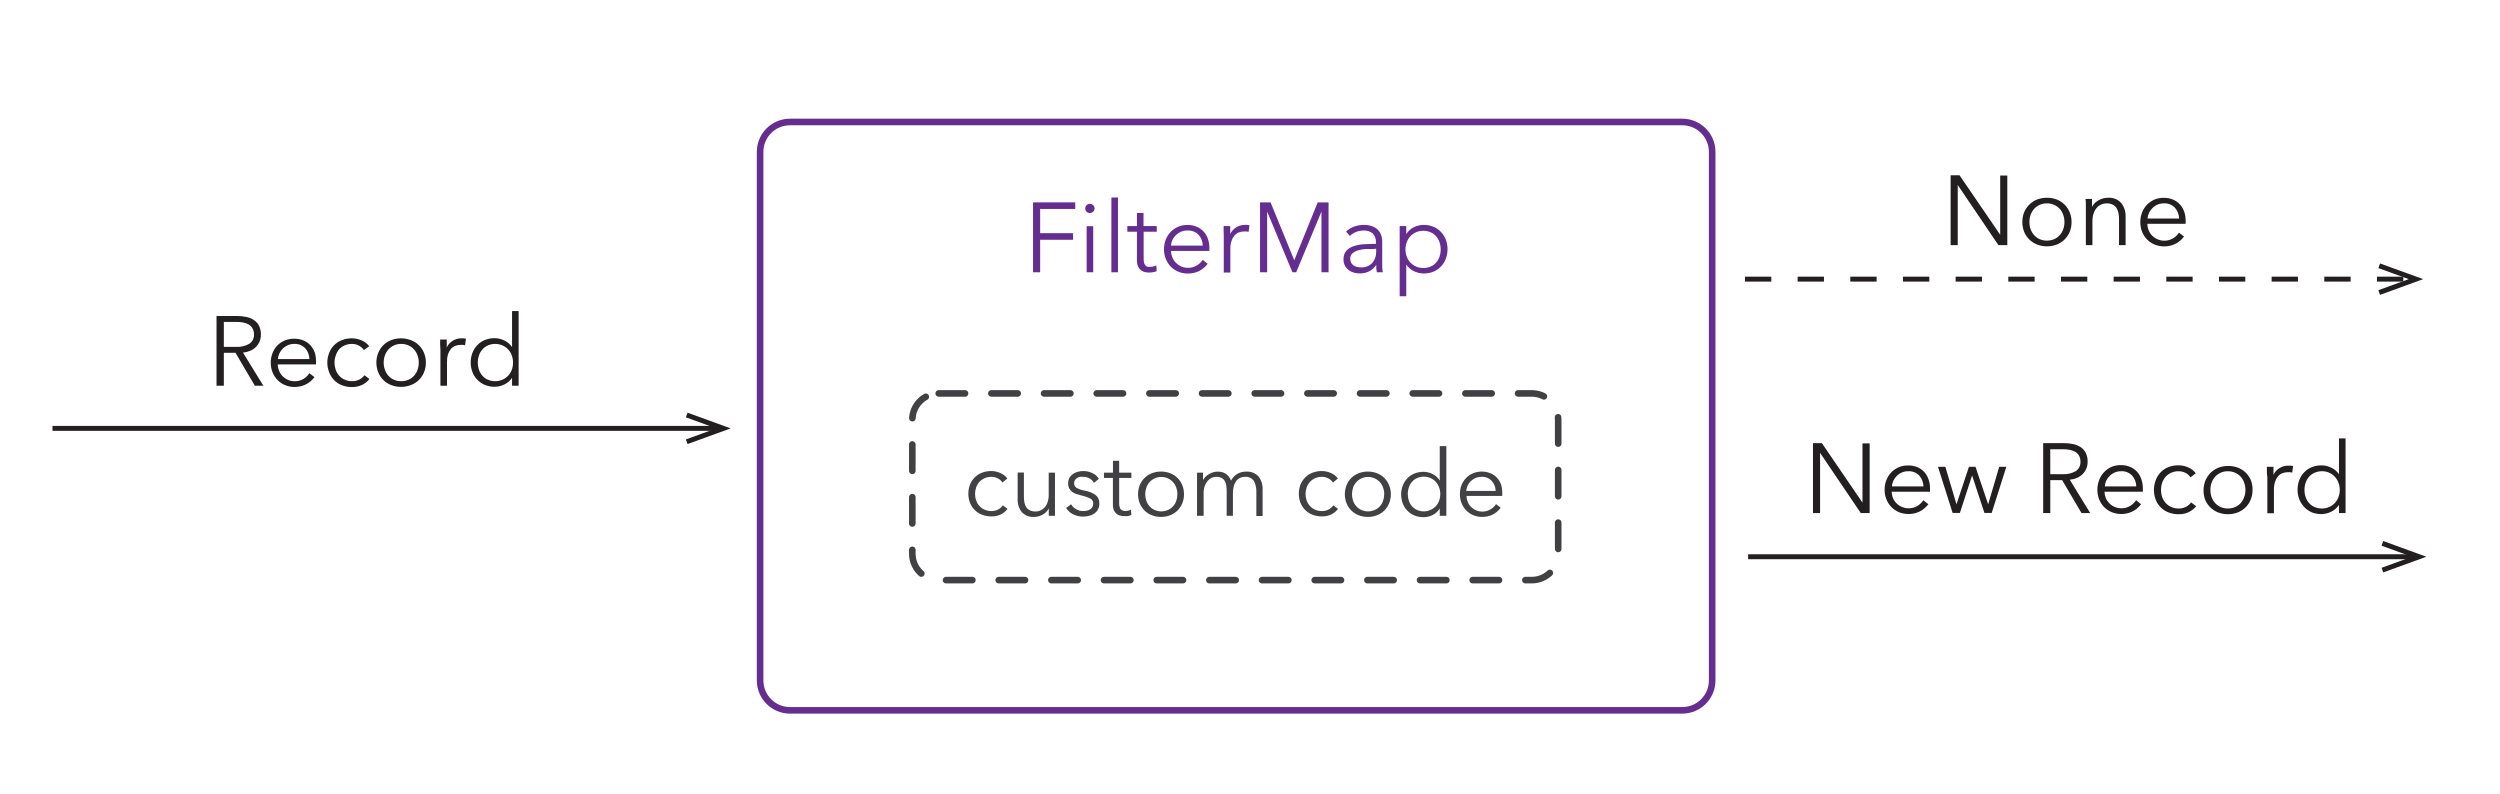
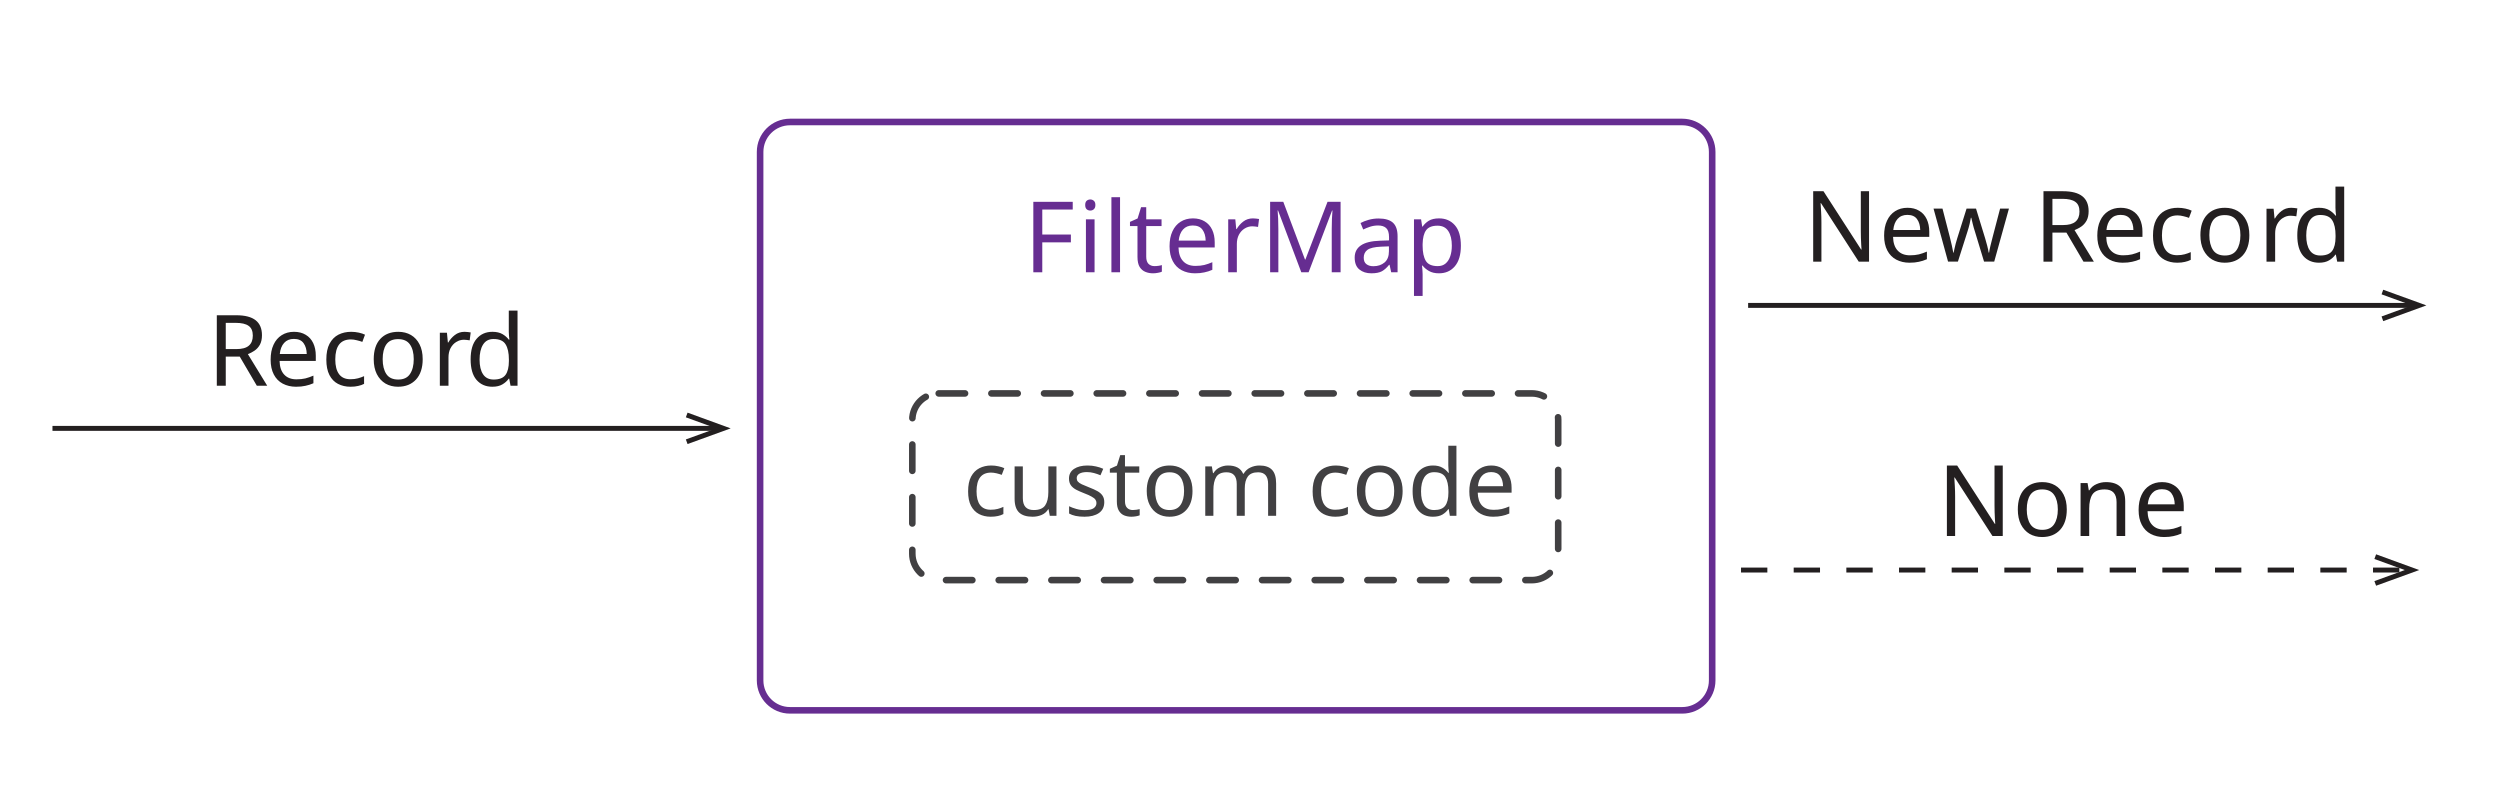
- <svg xmlns="http://www.w3.org/2000/svg" id="Layer_1" data-name="Layer 1" viewBox="0 0 379.75 120.5">
+ <svg xmlns="http://www.w3.org/2000/svg" id="Layer_1" viewBox="0 0 379.75 120.5">
  <defs>
-     <style>.cls-1,.cls-3,.cls-5,.cls-7{fill:none;}.cls-1,.cls-7{stroke:#231f20;stroke-miterlimit:10;stroke-width:0.75px;}.cls-1,.cls-5{stroke-dasharray:4 4;}.cls-2{fill:#231f20;}.cls-3{stroke:#662d91;}.cls-3,.cls-5{stroke-linecap:round;stroke-linejoin:round;}.cls-4{fill:#662d91;}.cls-5{stroke:#414042;}.cls-6{fill:#414042;}</style>
+     <style>.cls-1{stroke:#662d91;}.cls-1,.cls-2,.cls-3,.cls-4{fill:none;}.cls-1,.cls-4{stroke-linecap:round;stroke-linejoin:round;}.cls-2,.cls-3{stroke:#231f20;stroke-miterlimit:10;stroke-width:.75px;}.cls-2,.cls-4{stroke-dasharray:0 0 4 4;}.cls-5,.cls-6{fill:#231f20;}.cls-7{letter-spacing:-.02em;}.cls-8{letter-spacing:-.01em;}.cls-9{fill:#414042;font-size:14px;}.cls-9,.cls-6,.cls-10{font-family:AvenirNext-Regular, 'Avenir Next';}.cls-6,.cls-10{font-size:15px;}.cls-10{fill:#662d91;}.cls-4{stroke:#414042;}</style>
  </defs>
-   <line class="cls-1" x1="265.06" y1="42.4" x2="365.96" y2="42.4" />
-   <polygon class="cls-2" points="361.53 44.79 361.27 44.08 365.89 42.4 361.27 40.72 361.53 40.02 368.08 42.4 361.53 44.79" />
-   <rect class="cls-3" x="115.46" y="18.53" width="144.62" height="89.37" rx="4.54" />
-   <path class="cls-4" d="M158,41.36h-1.08V30.74h6.41v1H158v3.68H163v1H158Z" />
-   <path class="cls-4" d="M166.27,31.64a.68.68,0,0,1-.23.52.73.73,0,0,1-.49.2.76.76,0,0,1-.5-.2.72.72,0,0,1,0-1,.76.76,0,0,1,.5-.2.73.73,0,0,1,.49.2A.68.68,0,0,1,166.27,31.64Zm-.21,9.72h-1v-7h1Z" />
-   <path class="cls-4" d="M169.82,41.36h-1V30h1Z" />
-   <path class="cls-4" d="M175.72,35.2h-2v4.09a2.39,2.39,0,0,0,.07.65.91.91,0,0,0,.22.39.79.79,0,0,0,.34.2,1.86,1.86,0,0,0,.42,0,1.72,1.72,0,0,0,.44-.06,2.09,2.09,0,0,0,.44-.16l.05.88a3.58,3.58,0,0,1-.56.16,4.26,4.26,0,0,1-.64.05,2.58,2.58,0,0,1-.6-.07,1.55,1.55,0,0,1-.59-.29,1.61,1.61,0,0,1-.44-.57,2.26,2.26,0,0,1-.17-.94V35.2h-1.46v-.86h1.46v-2h1v2h2Z" />
-   <path class="cls-4" d="M183.7,37.64v.23a2.29,2.29,0,0,1,0,.25h-5.82a2.74,2.74,0,0,0,.21,1,2.5,2.5,0,0,0,.54.81,2.7,2.7,0,0,0,.81.55,2.6,2.6,0,0,0,1,.2,2.44,2.44,0,0,0,1.37-.37,2.64,2.64,0,0,0,.88-.84l.76.6a3.83,3.83,0,0,1-1.38,1.14,3.9,3.9,0,0,1-1.63.34,3.67,3.67,0,0,1-1.45-.28,3.37,3.37,0,0,1-1.15-.77,3.56,3.56,0,0,1-.75-1.17,3.74,3.74,0,0,1-.28-1.47,3.92,3.92,0,0,1,.27-1.47,3.56,3.56,0,0,1,.75-1.17,3.35,3.35,0,0,1,1.12-.77,3.43,3.43,0,0,1,1.4-.28,3.47,3.47,0,0,1,1.45.28,2.88,2.88,0,0,1,1.05.75,3.09,3.09,0,0,1,.64,1.1A4,4,0,0,1,183.7,37.64Zm-1-.33a2.53,2.53,0,0,0-.63-1.64,2.16,2.16,0,0,0-1.69-.65,2.47,2.47,0,0,0-1,.18,2.67,2.67,0,0,0-.76.51,2.57,2.57,0,0,0-.53.74,2.33,2.33,0,0,0-.22.86Z" />
-   <path class="cls-4" d="M185.87,35.15c0-.3,0-.57,0-.81h1c0,.19,0,.4,0,.63s0,.42,0,.57h0a2.47,2.47,0,0,1,.9-1,2.5,2.5,0,0,1,1.35-.38l.35,0a1.91,1.91,0,0,1,.33.06l-.14,1-.3-.06-.42,0a2.08,2.08,0,0,0-.78.15,1.75,1.75,0,0,0-.65.47,2.52,2.52,0,0,0-.45.83,3.81,3.81,0,0,0-.17,1.2v3.59h-1V35.89C185.89,35.7,185.88,35.45,185.87,35.15Z" />
-   <path class="cls-4" d="M196.6,39.53h0l3.56-8.79h1.65V41.36h-1.08V32.14h0l-3.84,9.22h-.57l-3.84-9.22h0v9.22h-1.08V30.74H193Z" />
-   <path class="cls-4" d="M209,36.82a1.77,1.77,0,0,0-.48-1.36,2,2,0,0,0-1.39-.44,3,3,0,0,0-1.17.22,2.82,2.82,0,0,0-.92.6l-.57-.67a3.33,3.33,0,0,1,1.15-.72,4.28,4.28,0,0,1,1.61-.29,3.38,3.38,0,0,1,1.07.16,2.44,2.44,0,0,1,.87.47,2.15,2.15,0,0,1,.58.8,2.76,2.76,0,0,1,.21,1.12v3.08q0,.41,0,.84a5.8,5.8,0,0,0,.09.73h-.91c0-.17-.06-.35-.08-.55s0-.4,0-.59h0a2.88,2.88,0,0,1-1.09,1,3.12,3.12,0,0,1-1.46.31,3.44,3.44,0,0,1-.83-.11,2.34,2.34,0,0,1-.78-.37,2.09,2.09,0,0,1-.59-.66,2,2,0,0,1-.23-1,1.89,1.89,0,0,1,.41-1.28,2.54,2.54,0,0,1,1.11-.71,6,6,0,0,1,1.58-.3c.59,0,1.21-.07,1.85-.07Zm-.3,1c-.42,0-.84,0-1.27,0a6.21,6.21,0,0,0-1.15.21,2.23,2.23,0,0,0-.85.46,1,1,0,0,0-.33.8,1.33,1.33,0,0,0,.14.63,1.27,1.27,0,0,0,.39.41,1.56,1.56,0,0,0,.53.22,2.32,2.32,0,0,0,.59.07,2.25,2.25,0,0,0,1-.19,1.93,1.93,0,0,0,.71-.51,2.18,2.18,0,0,0,.43-.74,2.58,2.58,0,0,0,.15-.88v-.53Z" />
-   <path class="cls-4" d="M213.61,45h-1V34.34h1v1.22h0a2.86,2.86,0,0,1,1.16-1.05,3.45,3.45,0,0,1,1.48-.35,3.82,3.82,0,0,1,1.5.29,3.36,3.36,0,0,1,1.13.78,3.53,3.53,0,0,1,.74,1.17,4.06,4.06,0,0,1,.26,1.45,4.11,4.11,0,0,1-.26,1.46,3.53,3.53,0,0,1-.74,1.17,3.36,3.36,0,0,1-1.13.78,3.82,3.82,0,0,1-1.5.28,3.45,3.45,0,0,1-1.48-.35,2.91,2.91,0,0,1-1.16-1h0Zm5.23-7.11a3.3,3.3,0,0,0-.18-1.1,2.5,2.5,0,0,0-.52-.9,2.33,2.33,0,0,0-.83-.61,2.67,2.67,0,0,0-1.12-.22,2.74,2.74,0,0,0-1.08.21,2.77,2.77,0,0,0-.86.6,3,3,0,0,0-.56.9,3.24,3.24,0,0,0,0,2.24,2.8,2.8,0,0,0,.56.89,2.7,2.7,0,0,0,1.94.81,2.67,2.67,0,0,0,1.12-.22,2.19,2.19,0,0,0,.83-.6,2.5,2.5,0,0,0,.52-.9A3.3,3.3,0,0,0,218.84,37.85Z" />
-   <rect class="cls-5" x="138.58" y="59.76" width="98.11" height="28.36" rx="4.01" />
-   <path class="cls-6" d="M152.27,73.3a1.84,1.84,0,0,0-.69-.63,2.1,2.1,0,0,0-1-.24,2.59,2.59,0,0,0-1,.2,2.41,2.41,0,0,0-.8.56,2.53,2.53,0,0,0-.5.84,3,3,0,0,0-.17,1,2.91,2.91,0,0,0,.17,1,2.39,2.39,0,0,0,.5.83,2.11,2.11,0,0,0,.78.56,2.48,2.48,0,0,0,1,.21,2.16,2.16,0,0,0,1.06-.24,2.28,2.28,0,0,0,.72-.62l.71.53a3,3,0,0,1-1,.83,3.15,3.15,0,0,1-1.46.31,3.85,3.85,0,0,1-1.44-.26,3.09,3.09,0,0,1-1.1-.72,3.21,3.21,0,0,1-.71-1.09,3.91,3.91,0,0,1,0-2.75,3.21,3.21,0,0,1,.71-1.09,3.09,3.09,0,0,1,1.1-.72,3.85,3.85,0,0,1,1.44-.26,3.4,3.4,0,0,1,1.33.29,2.58,2.58,0,0,1,1.1.84Z" />
-   <path class="cls-6" d="M159.31,78.35c0-.18,0-.37,0-.59s0-.39,0-.53h0a2.2,2.2,0,0,1-.91.93,2.63,2.63,0,0,1-1.33.36,2.33,2.33,0,0,1-1.87-.74,3,3,0,0,1-.62-2v-4h.95v3.62a5.32,5.32,0,0,0,.08.94,2,2,0,0,0,.29.72,1.4,1.4,0,0,0,.55.47,2,2,0,0,0,.86.17,1.87,1.87,0,0,0,.73-.15,1.93,1.93,0,0,0,.64-.47,2.29,2.29,0,0,0,.45-.8,3.51,3.51,0,0,0,.17-1.14V71.8h.95v5.11c0,.18,0,.4,0,.68s0,.54,0,.76Z" />
-   <path class="cls-6" d="M166.17,73.35a1.66,1.66,0,0,0-.63-.66,1.89,1.89,0,0,0-1-.26,2.83,2.83,0,0,0-.5,0,1.3,1.3,0,0,0-.45.19,1,1,0,0,0-.31.32.85.85,0,0,0-.12.46.79.79,0,0,0,.38.71,3.58,3.58,0,0,0,1.19.41,4,4,0,0,1,1.71.69,1.52,1.52,0,0,1,.55,1.23,1.78,1.78,0,0,1-.78,1.57,2.17,2.17,0,0,1-.79.35,3.87,3.87,0,0,1-.89.11,3.42,3.42,0,0,1-1.44-.31,2.63,2.63,0,0,1-1.15-1l.76-.56a1.92,1.92,0,0,0,.74.73,2,2,0,0,0,1.08.3,2.72,2.72,0,0,0,.58-.06,1.27,1.27,0,0,0,.49-.2,1,1,0,0,0,.34-.35,1.13,1.13,0,0,0,.13-.54.83.83,0,0,0-.5-.78,6.64,6.64,0,0,0-1.44-.48l-.62-.18a2.31,2.31,0,0,1-.61-.3,1.64,1.64,0,0,1-.46-.52,1.49,1.49,0,0,1-.18-.77,1.79,1.79,0,0,1,.19-.86,1.73,1.73,0,0,1,.53-.58,2.35,2.35,0,0,1,.75-.35,3.58,3.58,0,0,1,.87-.11,2.94,2.94,0,0,1,1.32.31,2.07,2.07,0,0,1,1,.87Z" />
-   <path class="cls-6" d="M171.86,72.6H170v3.82a2.06,2.06,0,0,0,.07.6.87.87,0,0,0,.2.37.68.68,0,0,0,.32.18,1.23,1.23,0,0,0,.39.05,2,2,0,0,0,.41-.05,1.84,1.84,0,0,0,.41-.16l.05.83a4.61,4.61,0,0,1-.53.15,3.65,3.65,0,0,1-.59,0,2.2,2.2,0,0,1-.56-.07,1.33,1.33,0,0,1-.55-.26,1.48,1.48,0,0,1-.41-.53,2.05,2.05,0,0,1-.16-.89V72.6H167.7v-.8h1.36V70H170V71.8h1.85Z" />
-   <path class="cls-6" d="M179.85,75.07a3.65,3.65,0,0,1-.26,1.38,3.24,3.24,0,0,1-.72,1.09,3.28,3.28,0,0,1-1.1.72,3.86,3.86,0,0,1-1.42.26,3.79,3.79,0,0,1-1.4-.26,3.09,3.09,0,0,1-1.1-.72,3.42,3.42,0,0,1-.73-1.09,3.91,3.91,0,0,1,0-2.75,3.42,3.42,0,0,1,.73-1.09,3.09,3.09,0,0,1,1.1-.72,3.79,3.79,0,0,1,1.4-.26,3.86,3.86,0,0,1,1.42.26,3.28,3.28,0,0,1,1.1.72,3.24,3.24,0,0,1,.72,1.09A3.63,3.63,0,0,1,179.85,75.07Zm-1,0a3.12,3.12,0,0,0-.17-1,2.43,2.43,0,0,0-1.28-1.41,2.51,2.51,0,0,0-1-.21,2.43,2.43,0,0,0-1,.21,2.46,2.46,0,0,0-.78.57,2.33,2.33,0,0,0-.49.84,3,3,0,0,0,0,2,2.33,2.33,0,0,0,.49.84,2.29,2.29,0,0,0,.78.56,2.43,2.43,0,0,0,1,.21,2.51,2.51,0,0,0,1-.21,2.19,2.19,0,0,0,.78-.56,2.35,2.35,0,0,0,.5-.84A3.13,3.13,0,0,0,178.84,75.07Z" />
-   <path class="cls-6" d="M183.69,72a2.42,2.42,0,0,1,1.3-.36,2.64,2.64,0,0,1,.55.06,1.74,1.74,0,0,1,.56.21,2.24,2.24,0,0,1,.51.43A2.5,2.5,0,0,1,187,73a2.5,2.5,0,0,1,.92-1,2.58,2.58,0,0,1,1.38-.36,2.33,2.33,0,0,1,1.87.74,3,3,0,0,1,.62,2v4h-.95V74.72a3.21,3.21,0,0,0-.38-1.66,1.42,1.42,0,0,0-1.31-.63,1.71,1.71,0,0,0-.88.21,1.58,1.58,0,0,0-.57.55,2.46,2.46,0,0,0-.32.78,4.41,4.41,0,0,0-.1.89v3.49h-.95V74.53a4.65,4.65,0,0,0-.07-.87A1.78,1.78,0,0,0,186,73a1.06,1.06,0,0,0-.49-.42,1.75,1.75,0,0,0-.78-.15,1.71,1.71,0,0,0-.68.15,1.82,1.82,0,0,0-.61.47,2.46,2.46,0,0,0-.45.8,3.52,3.52,0,0,0-.16,1.14v3.36h-1V73.24c0-.18,0-.41,0-.69s0-.53,0-.75h.91c0,.18,0,.37,0,.59s0,.39,0,.53h0A2.32,2.32,0,0,1,183.69,72Z" />
-   <path class="cls-6" d="M202.47,73.3a1.76,1.76,0,0,0-.69-.63,2.07,2.07,0,0,0-1-.24,2.63,2.63,0,0,0-1,.2,2.36,2.36,0,0,0-.79.56,2.56,2.56,0,0,0-.51.84,3.19,3.19,0,0,0-.17,1,3.15,3.15,0,0,0,.17,1,2.56,2.56,0,0,0,.5.83,2.29,2.29,0,0,0,.78.56,2.51,2.51,0,0,0,1,.21,2.13,2.13,0,0,0,1.06-.24,2.28,2.28,0,0,0,.72-.62l.71.53a3,3,0,0,1-1,.83,3.12,3.12,0,0,1-1.46.31,3.89,3.89,0,0,1-1.44-.26,3.09,3.09,0,0,1-1.1-.72,3.37,3.37,0,0,1-.71-1.09,3.91,3.91,0,0,1,0-2.75,3.37,3.37,0,0,1,.71-1.09,3.09,3.09,0,0,1,1.1-.72,3.89,3.89,0,0,1,1.44-.26,3.48,3.48,0,0,1,1.34.29,2.64,2.64,0,0,1,1.1.84Z" />
-   <path class="cls-6" d="M211.27,75.07a3.65,3.65,0,0,1-.26,1.38,3.57,3.57,0,0,1-.72,1.09,3.23,3.23,0,0,1-1.11.72,3.8,3.8,0,0,1-1.41.26,3.75,3.75,0,0,1-1.4-.26,3.22,3.22,0,0,1-1.83-1.81,3.77,3.77,0,0,1,0-2.75,3.22,3.22,0,0,1,1.83-1.81,3.75,3.75,0,0,1,1.4-.26,3.8,3.8,0,0,1,1.41.26,3.23,3.23,0,0,1,1.11.72A3.57,3.57,0,0,1,211,73.7,3.63,3.63,0,0,1,211.27,75.07Zm-1,0a2.88,2.88,0,0,0-.18-1,2.33,2.33,0,0,0-.49-.84,2.39,2.39,0,0,0-.79-.57,2.46,2.46,0,0,0-1-.21,2.4,2.4,0,0,0-1,.21,2.35,2.35,0,0,0-.78.57,2.5,2.5,0,0,0-.5.84,3.18,3.18,0,0,0,0,2,2.5,2.5,0,0,0,.5.84,2.19,2.19,0,0,0,.78.56,2.4,2.4,0,0,0,1,.21,2.46,2.46,0,0,0,1-.21,2.23,2.23,0,0,0,.79-.56,2.33,2.33,0,0,0,.49-.84A2.9,2.9,0,0,0,210.26,75.07Z" />
-   <path class="cls-6" d="M218.7,77.24a2.73,2.73,0,0,1-1.09,1,3.25,3.25,0,0,1-1.39.32,3.48,3.48,0,0,1-1.39-.27,3,3,0,0,1-1.06-.73,3.07,3.07,0,0,1-.69-1.09,3.8,3.8,0,0,1,0-2.71,3.21,3.21,0,0,1,.69-1.1,3.06,3.06,0,0,1,1.06-.72,3.48,3.48,0,0,1,1.39-.27,3.12,3.12,0,0,1,1.39.33,2.68,2.68,0,0,1,1.09,1h0V67.77h1V78.35h-1V77.24Zm-4.86-2.17a3.13,3.13,0,0,0,.17,1,2.31,2.31,0,0,0,.48.84,2.11,2.11,0,0,0,.78.56,2.52,2.52,0,0,0,1,.21,2.44,2.44,0,0,0,1-.21,2.48,2.48,0,0,0,.8-.55,2.44,2.44,0,0,0,.52-.83,3,3,0,0,0,0-2.09,2.58,2.58,0,0,0-.52-.84,2.51,2.51,0,0,0-.8-.56,2.6,2.6,0,0,0-1-.2,2.52,2.52,0,0,0-1,.21,2.25,2.25,0,0,0-.78.57,2.31,2.31,0,0,0-.48.84A3.12,3.12,0,0,0,213.84,75.07Z" />
-   <path class="cls-6" d="M228.19,74.88v.21a2.09,2.09,0,0,1,0,.24h-5.43a2.61,2.61,0,0,0,.19.92,2.31,2.31,0,0,0,.51.76,2.49,2.49,0,0,0,.75.51,2.43,2.43,0,0,0,.94.19,2.34,2.34,0,0,0,1.28-.35,2.59,2.59,0,0,0,.82-.79l.71.56a3.55,3.55,0,0,1-1.29,1.07,3.7,3.7,0,0,1-1.52.32,3.57,3.57,0,0,1-1.35-.26,3.06,3.06,0,0,1-1.07-.72,3.37,3.37,0,0,1-.71-1.09,3.65,3.65,0,0,1-.26-1.38A3.83,3.83,0,0,1,222,73.7a3.52,3.52,0,0,1,.7-1.09,3.17,3.17,0,0,1,1.05-.72,3.53,3.53,0,0,1,2.66,0,2.73,2.73,0,0,1,1,.7,2.94,2.94,0,0,1,.6,1A4,4,0,0,1,228.19,74.88Zm-1-.31a2.34,2.34,0,0,0-.6-1.53,2,2,0,0,0-1.57-.61,2.39,2.39,0,0,0-.89.17,2.47,2.47,0,0,0-.71.48,2.23,2.23,0,0,0-.49.69,2.21,2.21,0,0,0-.21.8Z" />
-   <path class="cls-2" d="M303.83,35.66h0v-9h1.08V37.24h-1.35l-6.18-9.14h0v9.14H296.3V26.62h1.35Z" />
-   <path class="cls-2" d="M314.67,33.73a3.74,3.74,0,0,1-.28,1.47,3.45,3.45,0,0,1-.77,1.17,3.55,3.55,0,0,1-1.18.77,4.15,4.15,0,0,1-1.52.28,4.08,4.08,0,0,1-1.5-.28,3.55,3.55,0,0,1-1.18-.77,3.63,3.63,0,0,1-.78-1.17,4.14,4.14,0,0,1,0-2.94,3.63,3.63,0,0,1,.78-1.17,3.57,3.57,0,0,1,1.18-.78,4.08,4.08,0,0,1,1.5-.27,4.15,4.15,0,0,1,1.52.27,3.57,3.57,0,0,1,1.18.78,3.45,3.45,0,0,1,.77,1.17A3.74,3.74,0,0,1,314.67,33.73Zm-1.08,0a3.16,3.16,0,0,0-.19-1.11,2.71,2.71,0,0,0-.53-.9,2.57,2.57,0,0,0-.84-.6,2.65,2.65,0,0,0-1.11-.23,2.57,2.57,0,0,0-1.1.23,2.53,2.53,0,0,0-.83.6,2.92,2.92,0,0,0-.54.9,3.4,3.4,0,0,0-.18,1.11,3.34,3.34,0,0,0,.18,1.1,2.92,2.92,0,0,0,.54.9,2.53,2.53,0,0,0,.83.6,2.73,2.73,0,0,0,1.1.22,2.82,2.82,0,0,0,1.11-.22,2.57,2.57,0,0,0,.84-.6,2.71,2.71,0,0,0,.53-.9A3.1,3.1,0,0,0,313.59,33.73Z" />
-   <path class="cls-2" d="M317.78,30.22c0,.19,0,.4,0,.63s0,.42,0,.57h0a2.28,2.28,0,0,1,1-1,2.81,2.81,0,0,1,1.43-.38,2.47,2.47,0,0,1,2,.79,3.19,3.19,0,0,1,.67,2.1v4.31h-1V33.35a5.09,5.09,0,0,0-.09-1,2.28,2.28,0,0,0-.31-.78,1.52,1.52,0,0,0-.59-.5,2.07,2.07,0,0,0-.92-.18,2,2,0,0,0-.79.17,1.9,1.9,0,0,0-.68.5,2.49,2.49,0,0,0-.48.85,3.8,3.8,0,0,0-.18,1.23v3.6h-1V31.76c0-.19,0-.43,0-.73s0-.57-.05-.81Z" />
-   <path class="cls-2" d="M332,33.52v.22a2.46,2.46,0,0,1,0,.26h-5.82a2.74,2.74,0,0,0,.21,1,2.48,2.48,0,0,0,1.35,1.35,2.44,2.44,0,0,0,1,.21,2.55,2.55,0,0,0,1.37-.37,2.87,2.87,0,0,0,.88-.85l.76.6a3.77,3.77,0,0,1-1.39,1.14,3.91,3.91,0,0,1-3.07.07,3.42,3.42,0,0,1-1.15-.77,3.75,3.75,0,0,1-.76-1.17,4.14,4.14,0,0,1,0-2.94,3.53,3.53,0,0,1,1.87-1.95,3.6,3.6,0,0,1,1.4-.27,3.64,3.64,0,0,1,1.45.27,3.13,3.13,0,0,1,1.05.75,3.4,3.4,0,0,1,.64,1.11A4.24,4.24,0,0,1,332,33.52Zm-1-.33a2.54,2.54,0,0,0-.64-1.65,2.17,2.17,0,0,0-1.68-.65,2.41,2.41,0,0,0-1.71.7,2.53,2.53,0,0,0-.53.73,2.24,2.24,0,0,0-.22.87Z" />
-   <line class="cls-7" x1="265.54" y1="84.57" x2="366.45" y2="84.57" />
-   <polygon class="cls-2" points="362.01 86.95 361.76 86.25 366.37 84.57 361.76 82.89 362.01 82.18 368.56 84.57 362.01 86.95" />
-   <path class="cls-2" d="M282.91,76.35h0v-9H284V77.93h-1.35l-6.18-9.14h0v9.14h-1.08V67.31h1.35Z" />
-   <path class="cls-2" d="M293.17,74.21v.22a2.35,2.35,0,0,1,0,.26h-5.82a2.74,2.74,0,0,0,.21,1A2.48,2.48,0,0,0,288.9,77a2.39,2.39,0,0,0,1,.21,2.53,2.53,0,0,0,1.37-.37,2.76,2.76,0,0,0,.88-.85l.77.6a3.85,3.85,0,0,1-1.39,1.14,3.91,3.91,0,0,1-1.63.35,3.86,3.86,0,0,1-1.45-.28,3.48,3.48,0,0,1-1.14-.77,3.58,3.58,0,0,1-.76-1.17,3.74,3.74,0,0,1-.28-1.47,3.92,3.92,0,0,1,.27-1.47,3.44,3.44,0,0,1,3.27-2.22,3.69,3.69,0,0,1,1.46.27,3.13,3.13,0,0,1,1.05.75,3.21,3.21,0,0,1,.63,1.11A4,4,0,0,1,293.17,74.21Zm-1-.33a2.59,2.59,0,0,0-.64-1.65,2.19,2.19,0,0,0-1.69-.65,2.26,2.26,0,0,0-.94.19,2.35,2.35,0,0,0-.77.51,2.5,2.5,0,0,0-.52.73,2.44,2.44,0,0,0-.23.87Z" />
-   <path class="cls-2" d="M295.5,70.91l1.69,5.7h0l1.89-5.7h1l1.92,5.7h0l1.68-5.7h1.08l-2.22,7h-1.11l-1.87-5.69h0l-1.85,5.69h-1.11l-2.22-7Z" />
-   <path class="cls-2" d="M311.44,77.93h-1.08V67.31h3.12a6.65,6.65,0,0,1,1.45.15,3.32,3.32,0,0,1,1.15.48,2.31,2.31,0,0,1,.76.88,2.93,2.93,0,0,1,.27,1.32,2.59,2.59,0,0,1-.78,1.9,2.79,2.79,0,0,1-.85.56,3.72,3.72,0,0,1-1.08.27l3.1,5.06h-1.32l-2.94-5h-1.8Zm0-5.9h1.88a3.64,3.64,0,0,0,2-.47,1.6,1.6,0,0,0,.7-1.42,1.82,1.82,0,0,0-.19-.88,1.61,1.61,0,0,0-.54-.59,2.46,2.46,0,0,0-.84-.33,5.35,5.35,0,0,0-1.1-.1h-1.92Z" />
-   <path class="cls-2" d="M325.5,74.21v.22a2.46,2.46,0,0,1,0,.26h-5.82a2.74,2.74,0,0,0,.21,1A2.48,2.48,0,0,0,321.22,77a2.44,2.44,0,0,0,1,.21,2.55,2.55,0,0,0,1.37-.37,2.87,2.87,0,0,0,.88-.85l.76.6a3.77,3.77,0,0,1-1.39,1.14,3.91,3.91,0,0,1-3.07.07,3.42,3.42,0,0,1-1.15-.77,3.75,3.75,0,0,1-.76-1.17,4.14,4.14,0,0,1,0-2.94,3.53,3.53,0,0,1,1.87-2,3.6,3.6,0,0,1,1.4-.27,3.64,3.64,0,0,1,1.45.27,3.13,3.13,0,0,1,1.05.75,3.4,3.4,0,0,1,.64,1.11A4.24,4.24,0,0,1,325.5,74.21Zm-1-.33a2.54,2.54,0,0,0-.64-1.65,2.15,2.15,0,0,0-1.68-.65,2.41,2.41,0,0,0-1.71.7,2.53,2.53,0,0,0-.53.73,2.43,2.43,0,0,0-.22.87Z" />
-   <path class="cls-2" d="M332.74,72.51a2,2,0,0,0-.74-.67,2.28,2.28,0,0,0-1.06-.26,2.65,2.65,0,0,0-1.11.22,2.43,2.43,0,0,0-.85.6,2.7,2.7,0,0,0-.54.9,3.37,3.37,0,0,0-.18,1.12,3.31,3.31,0,0,0,.18,1.11,2.87,2.87,0,0,0,.54.89,2.57,2.57,0,0,0,.84.6,2.82,2.82,0,0,0,1.11.22,2.34,2.34,0,0,0,1.14-.26,2.32,2.32,0,0,0,.76-.66l.77.57a3.34,3.34,0,0,1-1.11.89,3.39,3.39,0,0,1-1.56.33,4.24,4.24,0,0,1-1.55-.28,3.34,3.34,0,0,1-1.93-1.94,4.14,4.14,0,0,1,0-2.94,3.39,3.39,0,0,1,1.93-2,4.24,4.24,0,0,1,1.55-.27,3.75,3.75,0,0,1,1.43.3,2.89,2.89,0,0,1,1.18.91Z" />
-   <path class="cls-2" d="M342.16,74.42a3.74,3.74,0,0,1-.28,1.47,3.45,3.45,0,0,1-.77,1.17,3.55,3.55,0,0,1-1.18.77,4.15,4.15,0,0,1-1.52.28,4.08,4.08,0,0,1-1.5-.28,3.55,3.55,0,0,1-1.18-.77,3.63,3.63,0,0,1-.78-1.17A4.14,4.14,0,0,1,335,73a3.63,3.63,0,0,1,.78-1.17,3.57,3.57,0,0,1,1.18-.78,4.08,4.08,0,0,1,1.5-.27,4.15,4.15,0,0,1,1.52.27,3.57,3.57,0,0,1,1.18.78,3.45,3.45,0,0,1,.77,1.17A3.74,3.74,0,0,1,342.16,74.42Zm-1.08,0a3.16,3.16,0,0,0-.19-1.11,2.71,2.71,0,0,0-.53-.9,2.57,2.57,0,0,0-.84-.6,2.65,2.65,0,0,0-1.11-.23,2.57,2.57,0,0,0-1.1.23,2.53,2.53,0,0,0-.83.6,2.92,2.92,0,0,0-.54.9,3.4,3.4,0,0,0-.18,1.11,3.34,3.34,0,0,0,.18,1.1,2.92,2.92,0,0,0,.54.9,2.53,2.53,0,0,0,.83.6,2.73,2.73,0,0,0,1.1.22,2.82,2.82,0,0,0,1.11-.22,2.57,2.57,0,0,0,.84-.6,2.71,2.71,0,0,0,.53-.9A3.1,3.1,0,0,0,341.08,74.42Z" />
-   <path class="cls-2" d="M344.34,71.72c0-.3,0-.57,0-.81h1c0,.19,0,.4,0,.63s0,.42,0,.57h0a2.47,2.47,0,0,1,2.25-1.38H348l.32.06-.13,1-.3-.06a3,3,0,0,0-.42,0,2.08,2.08,0,0,0-.78.15,1.68,1.68,0,0,0-.66.47,2.65,2.65,0,0,0-.45.82,3.86,3.86,0,0,0-.17,1.2v3.6h-1V72.45C344.35,72.26,344.35,72,344.34,71.72Z" />
-   <path class="cls-2" d="M355.26,76.74a2.88,2.88,0,0,1-1.17,1,3.43,3.43,0,0,1-1.49.35,3.74,3.74,0,0,1-1.49-.29A3.3,3.3,0,0,1,350,77a3.53,3.53,0,0,1-.74-1.17,4.06,4.06,0,0,1-.26-1.45,4.11,4.11,0,0,1,.26-1.46,3.53,3.53,0,0,1,.74-1.17,3.3,3.3,0,0,1,1.14-.78,3.73,3.73,0,0,1,1.49-.28,3.29,3.29,0,0,1,1.49.35,2.86,2.86,0,0,1,1.17,1h0V66.59h1V77.93h-1V76.74Zm-5.21-2.32a3.34,3.34,0,0,0,.18,1.1,2.69,2.69,0,0,0,.52.9,2.43,2.43,0,0,0,.83.6,2.88,2.88,0,0,0,1.13.22,2.74,2.74,0,0,0,1.08-.22,2.7,2.7,0,0,0,.85-.59,2.59,2.59,0,0,0,.56-.9,2.89,2.89,0,0,0,.21-1.11,2.94,2.94,0,0,0-.21-1.12,2.59,2.59,0,0,0-.56-.9,2.43,2.43,0,0,0-.85-.6,2.58,2.58,0,0,0-1.08-.22,2.71,2.71,0,0,0-1.13.23,2.43,2.43,0,0,0-.83.6,2.69,2.69,0,0,0-.52.9A3.4,3.4,0,0,0,350.05,74.42Z" />
-   <line class="cls-7" x1="7.97" y1="65.07" x2="108.87" y2="65.07" />
-   <polygon class="cls-2" points="104.44 67.45 104.18 66.75 108.8 65.07 104.18 63.39 104.44 62.69 110.99 65.07 104.44 67.45" />
-   <path class="cls-2" d="M34,58.59H32.89V48H36a6.65,6.65,0,0,1,1.45.15,3.15,3.15,0,0,1,1.15.49,2.21,2.21,0,0,1,.76.87,2.93,2.93,0,0,1,.27,1.32,2.65,2.65,0,0,1-.21,1.07,2.56,2.56,0,0,1-.57.83,2.67,2.67,0,0,1-.86.56,3.72,3.72,0,0,1-1.08.27L40,58.59H38.71l-2.94-5H34Zm0-5.9h1.87a3.56,3.56,0,0,0,2-.47,1.59,1.59,0,0,0,.71-1.42,1.82,1.82,0,0,0-.2-.88,1.61,1.61,0,0,0-.54-.59A2.46,2.46,0,0,0,37,49a5.25,5.25,0,0,0-1.09-.1H34Z" />
-   <path class="cls-2" d="M48,54.87v.22a2.35,2.35,0,0,1,0,.26H42.19a2.74,2.74,0,0,0,.21,1,2.5,2.5,0,0,0,.54.81,2.7,2.7,0,0,0,.81.55,2.55,2.55,0,0,0,1,.2,2.5,2.5,0,0,0,1.38-.37,2.72,2.72,0,0,0,.87-.85l.77.6a3.77,3.77,0,0,1-1.39,1.14,3.88,3.88,0,0,1-1.63.35,3.59,3.59,0,0,1-1.44-.28,3.28,3.28,0,0,1-1.15-.77,3.75,3.75,0,0,1-.76-1.17,4.07,4.07,0,0,1,0-2.94,3.56,3.56,0,0,1,.75-1.17,3.51,3.51,0,0,1,2.52-1,3.52,3.52,0,0,1,1.46.28,2.88,2.88,0,0,1,1.05.75,3.25,3.25,0,0,1,.64,1.1A4.24,4.24,0,0,1,48,54.87Zm-1-.33a2.49,2.49,0,0,0-.64-1.64,2.15,2.15,0,0,0-1.69-.66,2.43,2.43,0,0,0-.94.19,2.72,2.72,0,0,0-.77.51,2.54,2.54,0,0,0-.52.74,2.34,2.34,0,0,0-.23.86Z" />
-   <path class="cls-2" d="M55.27,53.17a1.91,1.91,0,0,0-.74-.66,2.17,2.17,0,0,0-1.06-.27,2.82,2.82,0,0,0-1.11.22,2.73,2.73,0,0,0-.85.6A2.92,2.92,0,0,0,51,54a3.42,3.42,0,0,0-.19,1.12A3.31,3.31,0,0,0,51,56.19a2.73,2.73,0,0,0,.53.89,2.35,2.35,0,0,0,.85.6,2.57,2.57,0,0,0,1.1.22A2.24,2.24,0,0,0,55.36,57l.76.57a3.3,3.3,0,0,1-1.1.89,3.44,3.44,0,0,1-1.57.33,4,4,0,0,1-1.54-.28A3.34,3.34,0,0,1,50,56.55a4,4,0,0,1,0-2.94,3.34,3.34,0,0,1,1.93-1.94,4,4,0,0,1,1.54-.28,3.63,3.63,0,0,1,1.44.31,2.7,2.7,0,0,1,1.17.9Z" />
-   <path class="cls-2" d="M64.69,55.08a3.74,3.74,0,0,1-.28,1.47,3.42,3.42,0,0,1-2,1.94,4.18,4.18,0,0,1-3,0,3.44,3.44,0,0,1-1.19-.77,3.61,3.61,0,0,1-.77-1.17,4,4,0,0,1,0-2.94,3.61,3.61,0,0,1,.77-1.17,3.44,3.44,0,0,1,1.19-.77,4.18,4.18,0,0,1,3,0,3.42,3.42,0,0,1,2,1.94A3.74,3.74,0,0,1,64.69,55.08Zm-1.08,0a3.07,3.07,0,0,0-.19-1.1,2.52,2.52,0,0,0-.53-.9,2.46,2.46,0,0,0-.84-.61,2.65,2.65,0,0,0-1.11-.23,2.57,2.57,0,0,0-1.1.23,2.46,2.46,0,0,0-.84.61,2.68,2.68,0,0,0-.53.9,3.28,3.28,0,0,0,0,2.2,2.68,2.68,0,0,0,.53.9,2.31,2.31,0,0,0,.84.6,2.57,2.57,0,0,0,1.1.22,2.65,2.65,0,0,0,1.11-.22,2.31,2.31,0,0,0,.84-.6,2.52,2.52,0,0,0,.53-.9A3.07,3.07,0,0,0,63.61,55.08Z" />
-   <path class="cls-2" d="M66.86,52.38c0-.3,0-.57,0-.81h1c0,.19,0,.4,0,.63s0,.42,0,.57h0a2.38,2.38,0,0,1,.89-1,2.51,2.51,0,0,1,1.36-.38h.35l.32.06-.14,1-.3-.06a3,3,0,0,0-.42,0,2.08,2.08,0,0,0-.78.15,1.75,1.75,0,0,0-.65.47,2.65,2.65,0,0,0-.45.82A3.92,3.92,0,0,0,67.9,55v3.59h-1V53.11C66.88,52.92,66.87,52.68,66.86,52.38Z" />
-   <path class="cls-2" d="M77.78,57.4a2.88,2.88,0,0,1-1.17,1,3.38,3.38,0,0,1-1.48.35,3.74,3.74,0,0,1-1.49-.29,3.3,3.3,0,0,1-1.14-.78,3.53,3.53,0,0,1-.74-1.17,4.06,4.06,0,0,1-.26-1.45,4.11,4.11,0,0,1,.26-1.46,3.53,3.53,0,0,1,.74-1.17,3.3,3.3,0,0,1,1.14-.78,3.73,3.73,0,0,1,1.49-.28,3.38,3.38,0,0,1,1.48.35,2.93,2.93,0,0,1,1.17,1h0V47.25h1V58.59h-1V57.4Zm-5.2-2.32a3.3,3.3,0,0,0,.18,1.1,2.5,2.5,0,0,0,.52.9,2.19,2.19,0,0,0,.83.6,2.67,2.67,0,0,0,1.12.22,2.7,2.7,0,0,0,1.94-.81,2.64,2.64,0,0,0,.56-.89,3.24,3.24,0,0,0,0-2.24,2.62,2.62,0,0,0-1.42-1.5,2.74,2.74,0,0,0-1.08-.22,2.67,2.67,0,0,0-1.12.23,2.33,2.33,0,0,0-.83.61,2.5,2.5,0,0,0-.52.9A3.3,3.3,0,0,0,72.58,55.08Z" />
+   <g>
+     <line class="cls-2" x1="264.46" y1="86.59" x2="365.36" y2="86.59" />
+     <polygon class="cls-5" points="360.93 88.97 360.67 88.27 365.29 86.59 360.67 84.91 360.93 84.2 367.48 86.59 360.93 88.97" />
+   </g>
+   <rect class="cls-1" x="115.46" y="18.53" width="144.62" height="89.37" rx="4.54" ry="4.54" />
+   <text class="cls-10" transform="translate(155.51 41.36)">
+     <tspan class="cls-7" x="0" y="0">F</tspan>
+     <tspan x="8.16" y="0">ilterMap</tspan>
+   </text>
+   <g>
+     <rect class="cls-4" x="138.58" y="59.76" width="98.11" height="28.36" rx="4.01" ry="4.01" />
+     <text class="cls-9" transform="translate(146.29 78.35)">
+       <tspan x="0" y="0">custom code</tspan>
+     </text>
+   </g>
+   <text class="cls-6" transform="translate(294.28 81.42)">
+     <tspan x="0" y="0">None</tspan>
+   </text>
+   <g>
+     <line class="cls-3" x1="265.54" y1="46.39" x2="366.45" y2="46.39" />
+     <polygon class="cls-5" points="362.01 48.78 361.76 48.07 366.37 46.39 361.76 44.71 362.01 44.01 368.57 46.39 362.01 48.78" />
+   </g>
+   <text class="cls-6" transform="translate(273.97 39.75)">
+     <tspan x="0" y="0">New </tspan>
+     <tspan class="cls-8" x="34.98" y="0">R</tspan>
+     <tspan x="43.78" y="0">eco</tspan>
+     <tspan class="cls-7" x="69.03" y="0">r</tspan>
+     <tspan x="74.16" y="0">d</tspan>
+   </text>
+   <g>
+     <line class="cls-3" x1="7.97" y1="65.07" x2="108.87" y2="65.07" />
+     <polygon class="cls-5" points="104.44 67.45 104.18 66.75 108.8 65.07 104.18 63.39 104.44 62.68 110.99 65.07 104.44 67.45" />
+   </g>
+   <text class="cls-6" transform="translate(31.48 58.59)">
+     <tspan class="cls-8" x="0" y="0">R</tspan>
+     <tspan x="8.8" y="0">eco</tspan>
+     <tspan class="cls-7" x="34.05" y="0">r</tspan>
+     <tspan x="39.18" y="0">d</tspan>
+   </text>
</svg>
